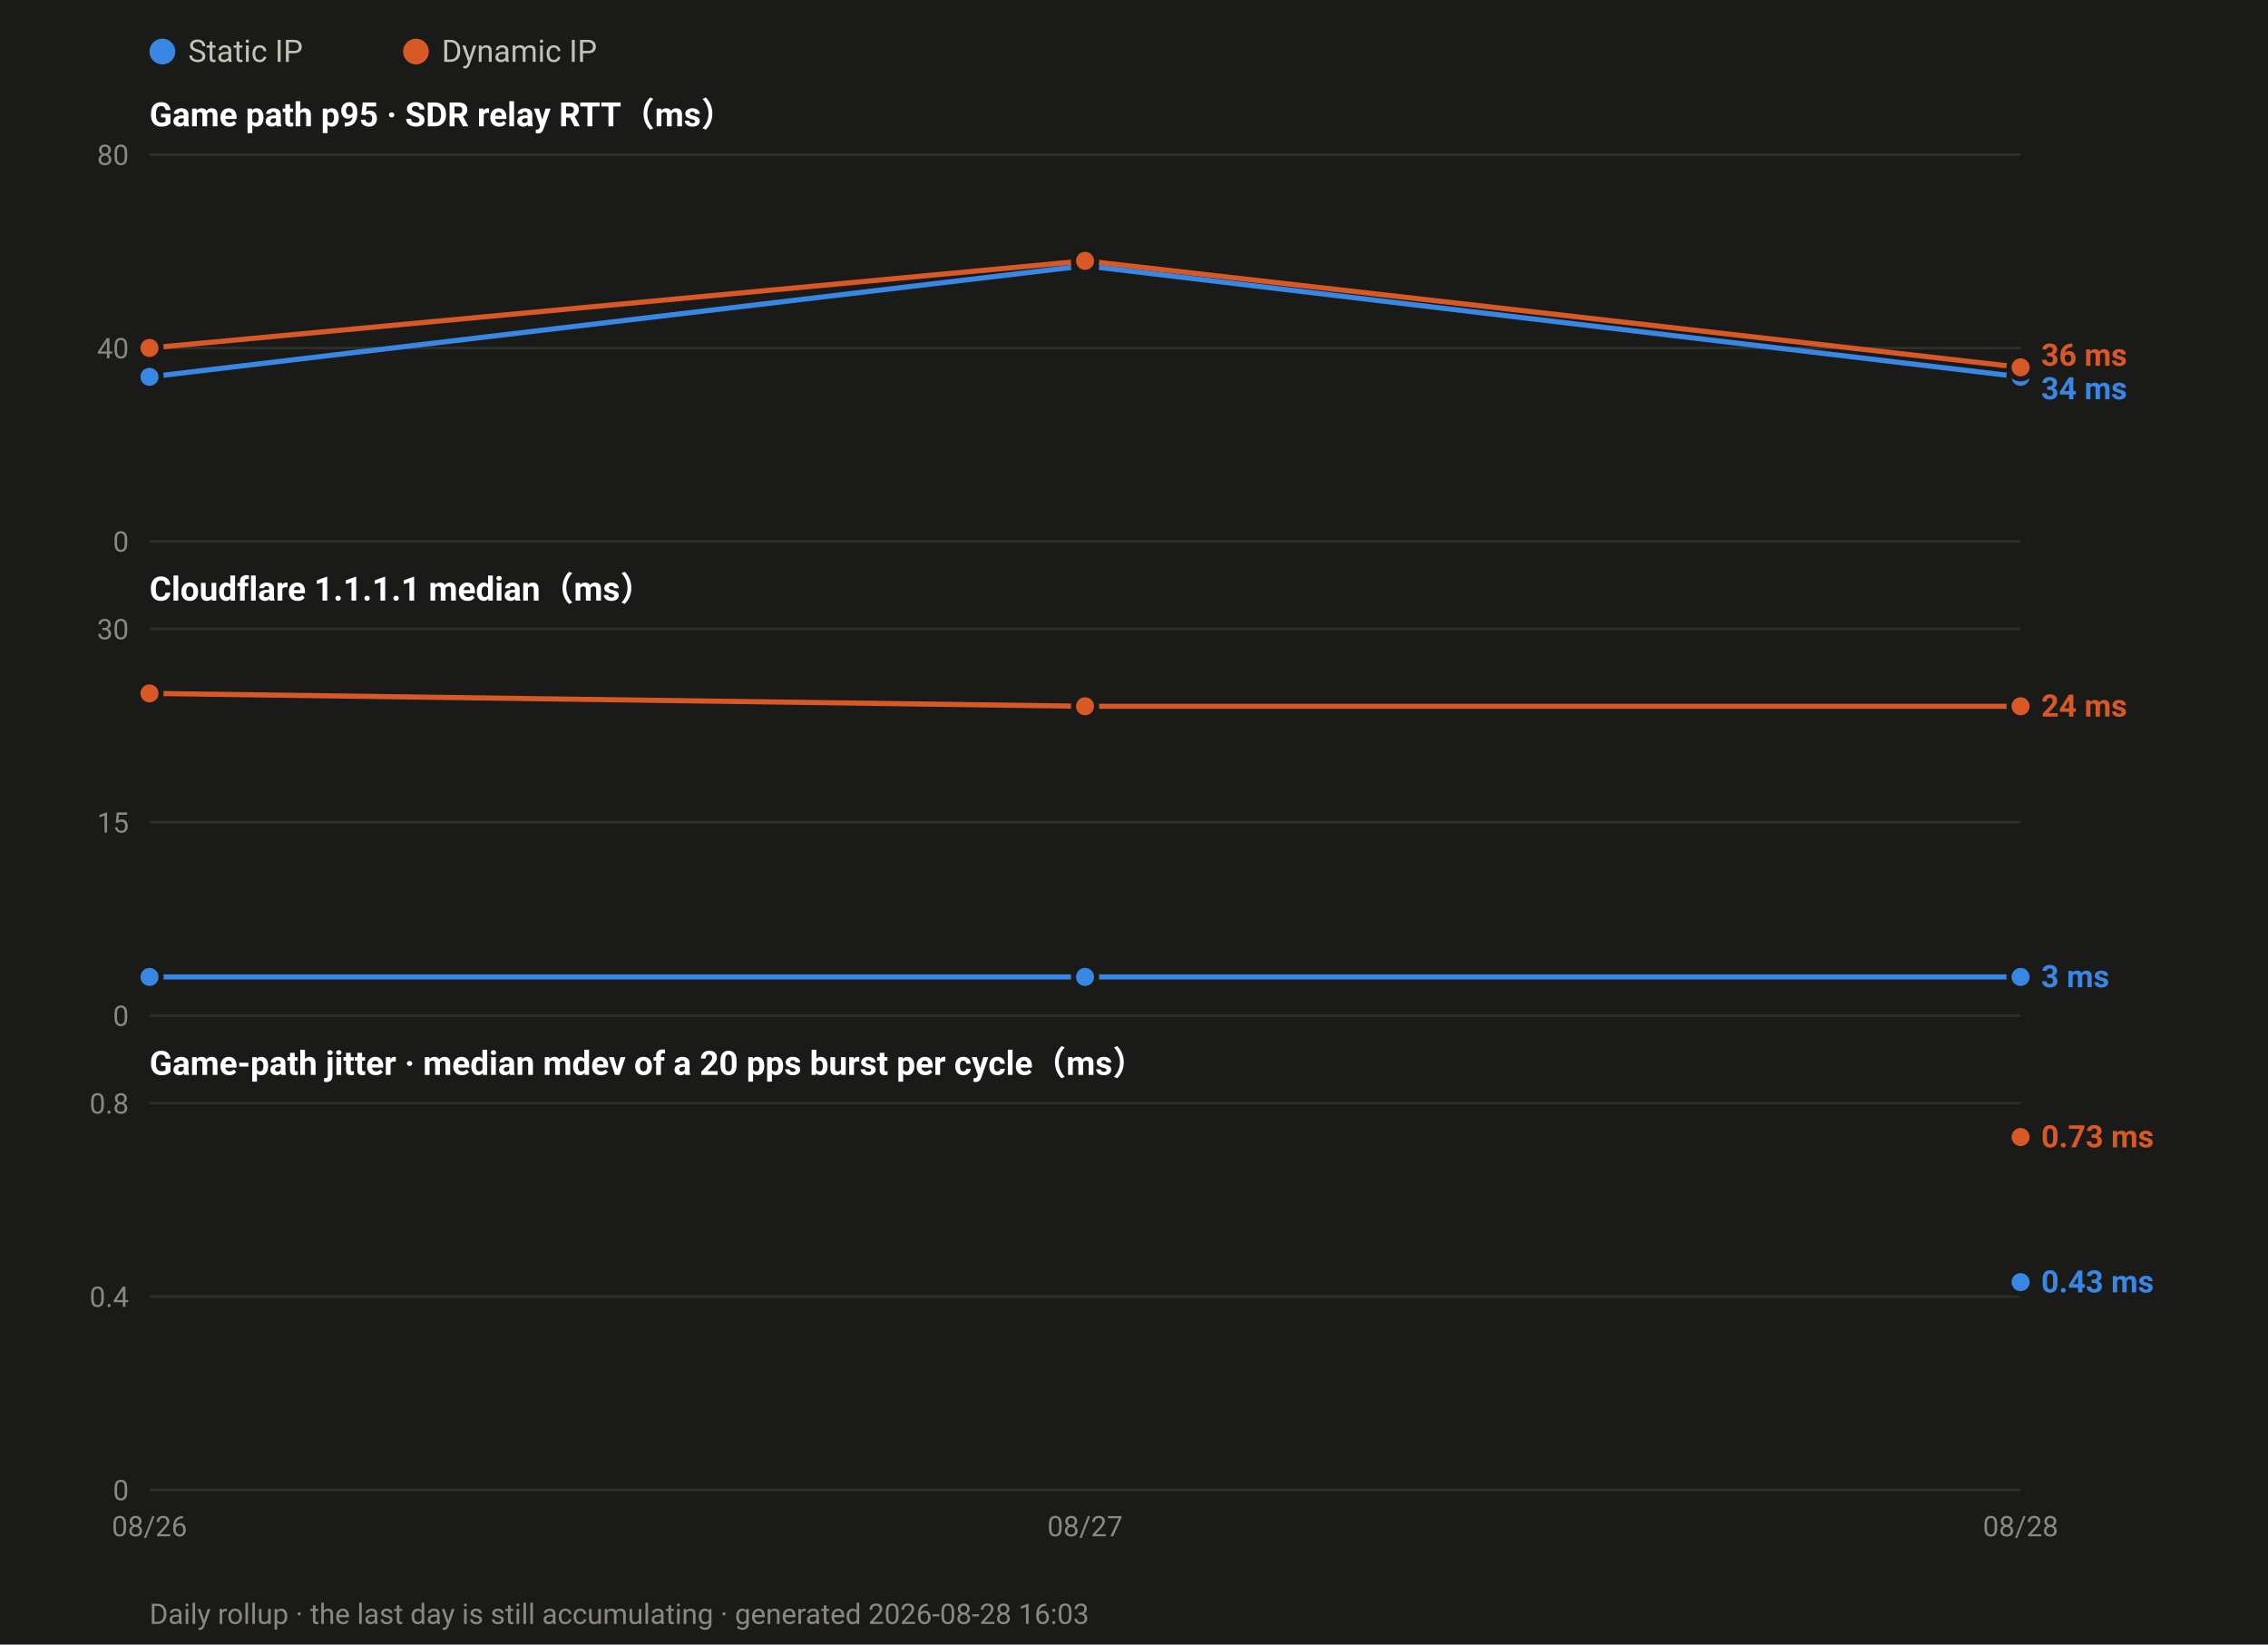
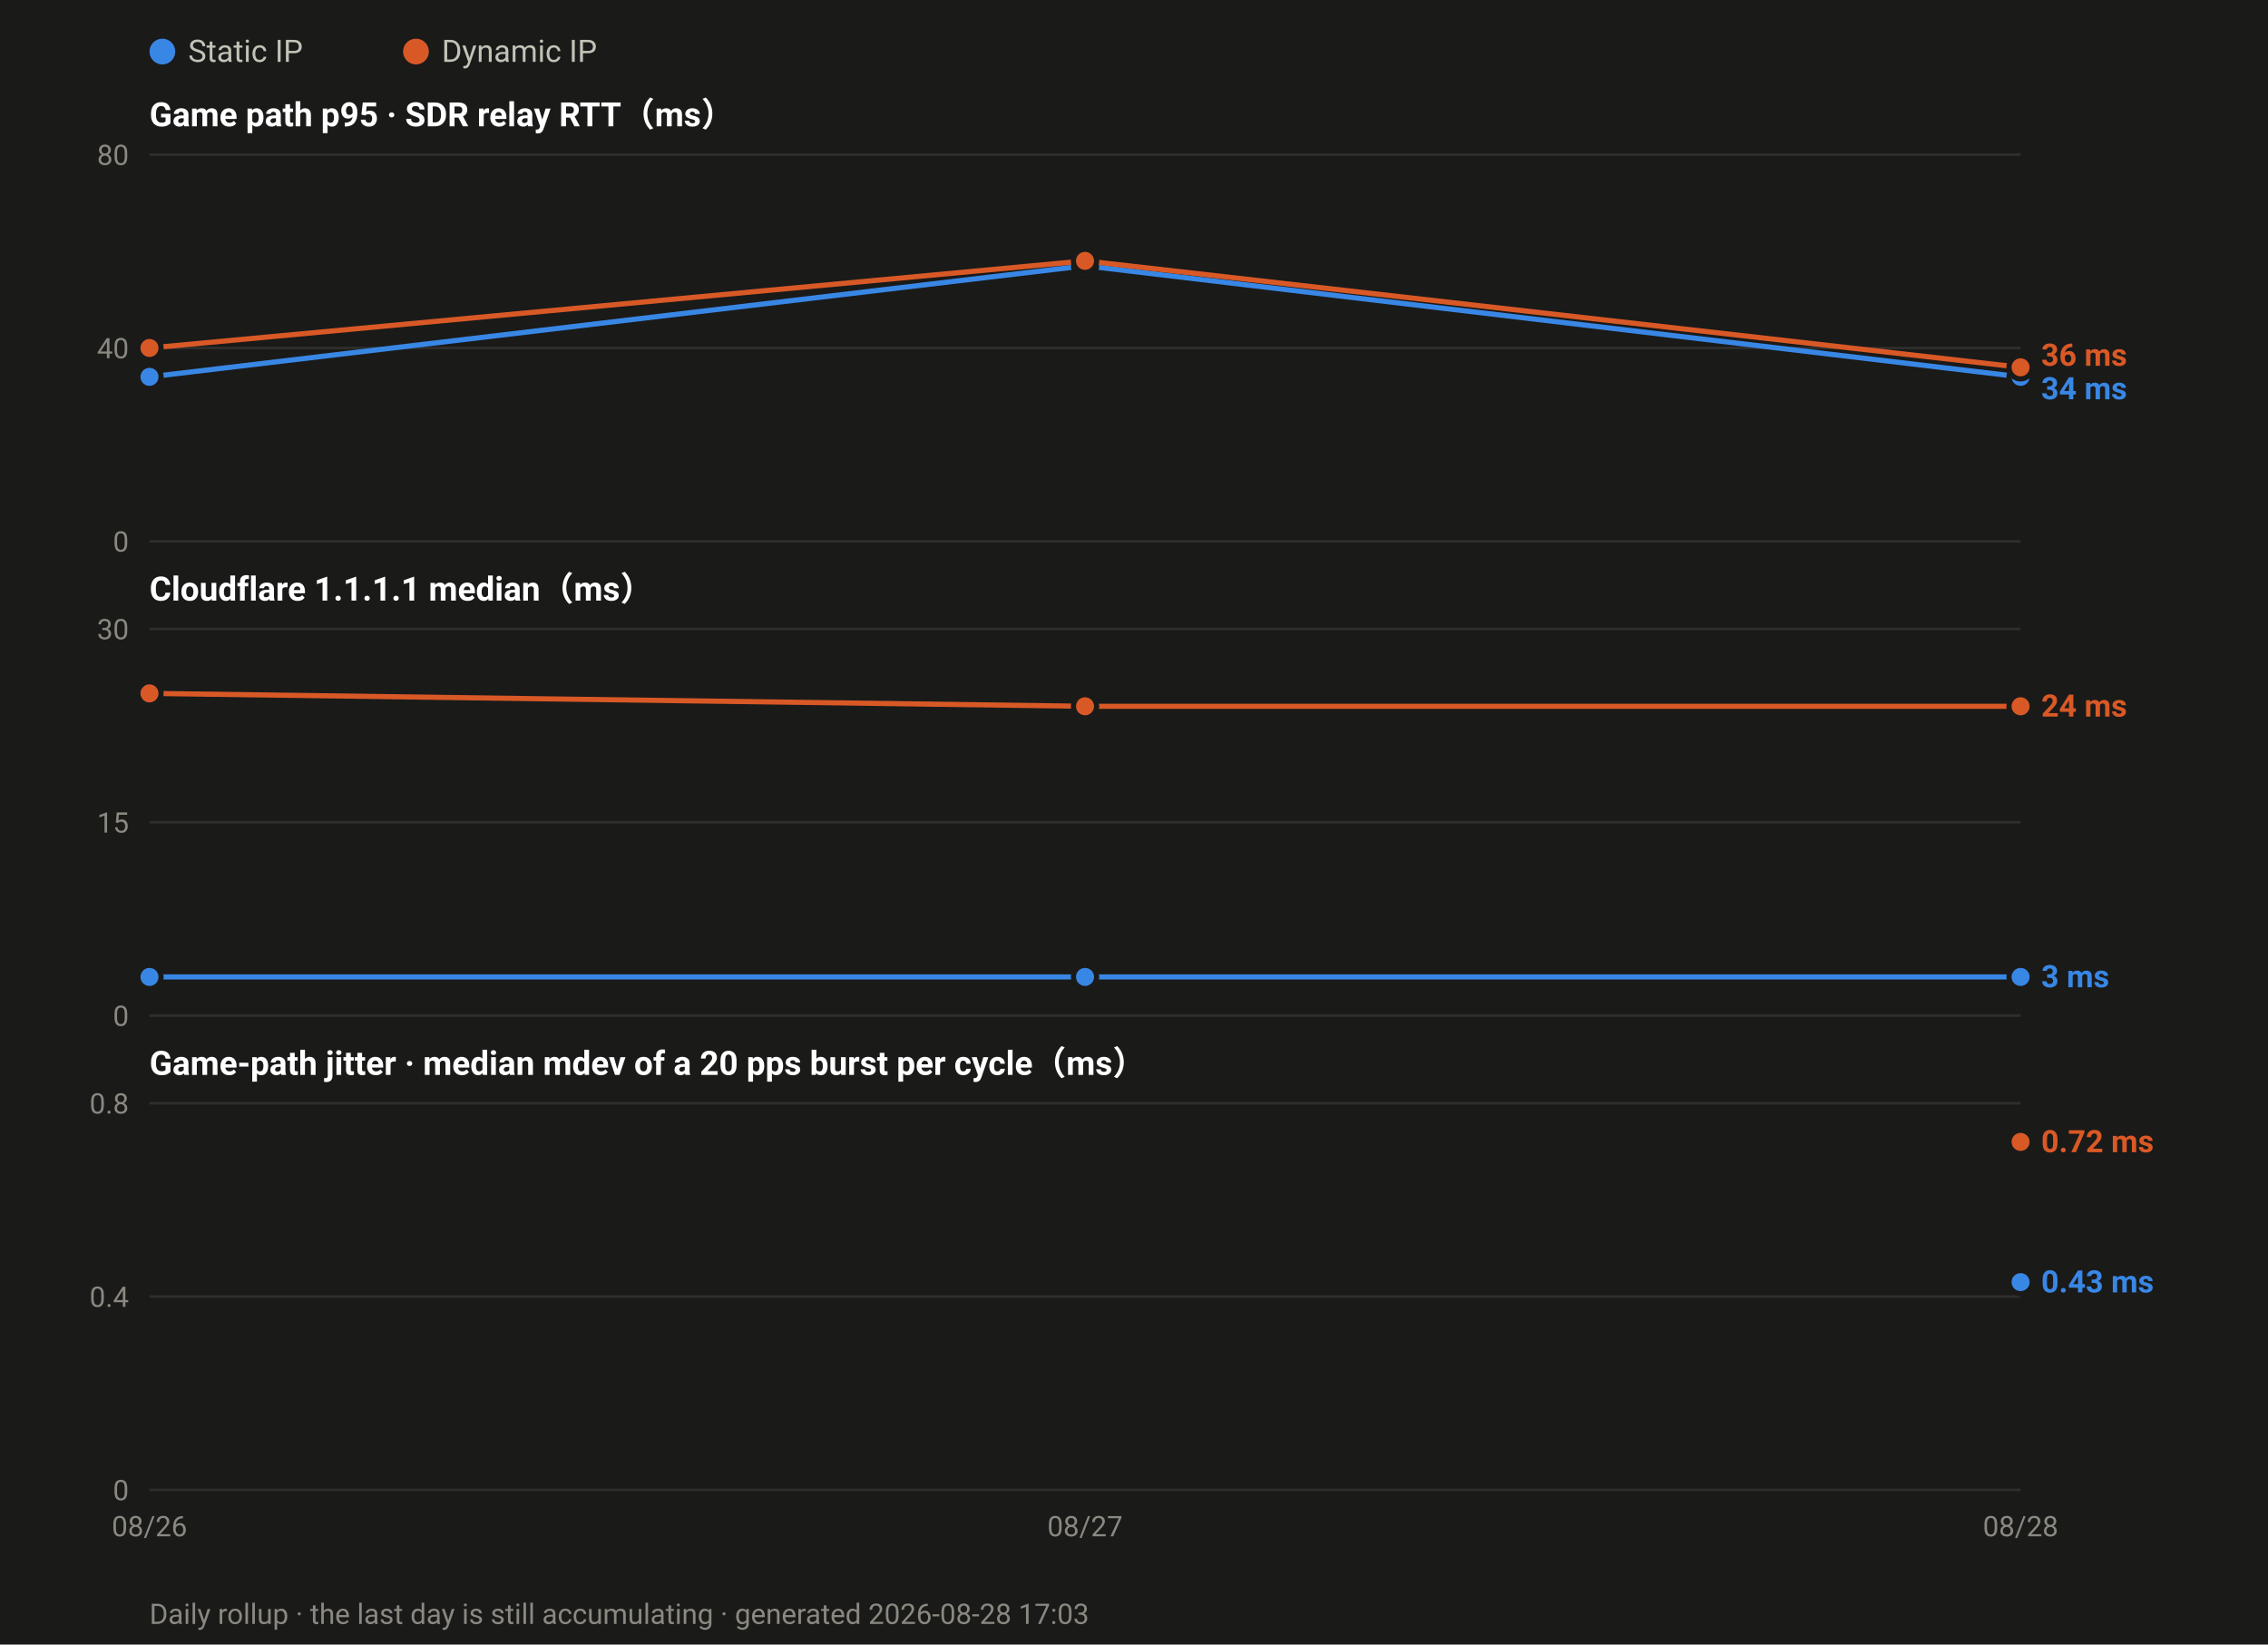
<svg xmlns="http://www.w3.org/2000/svg" width="880" height="638" viewBox="0 0 880 638" font-family="ui-sans-serif,-apple-system,Segoe UI,Roboto,Helvetica,Arial,sans-serif">
  <rect width="880" height="638" fill="#1a1a19" />
  <circle cx="63.0" cy="20" r="5" fill="#3987e5" />
  <text x="73.0" y="24" font-size="12" fill="#c3c2b7">Static IP</text>
  <circle cx="161.4" cy="20" r="5" fill="#d95926" />
  <text x="171.4" y="24" font-size="12" fill="#c3c2b7">Dynamic IP</text>
  <text x="58" y="49.0" font-size="13" font-weight="600" fill="#ffffff">Game path p95 · SDR relay RTT（ms）</text>
  <line x1="58" y1="210.0" x2="784.0" y2="210.0" stroke="#2e2e2c" stroke-width="1" />
  <text x="50" y="214.0" font-size="11" text-anchor="end" fill="#8a8880">0</text>
  <line x1="58" y1="135.0" x2="784.0" y2="135.0" stroke="#2e2e2c" stroke-width="1" />
  <text x="50" y="139.0" font-size="11" text-anchor="end" fill="#8a8880">40</text>
  <line x1="58" y1="60.0" x2="784.0" y2="60.0" stroke="#2e2e2c" stroke-width="1" />
  <text x="50" y="64.0" font-size="11" text-anchor="end" fill="#8a8880">80</text>
  <polyline fill="none" stroke="#3987e5" stroke-width="2" stroke-linejoin="round" points="58.0,146.2 421.0,103.1 784.0,146.2" />
  <circle cx="58.0" cy="146.2" r="4.5" fill="#3987e5" stroke="#1a1a19" stroke-width="2" />
  <circle cx="421.0" cy="103.1" r="4.5" fill="#3987e5" stroke="#1a1a19" stroke-width="2" />
  <circle cx="784.0" cy="146.2" r="4.5" fill="#3987e5" stroke="#1a1a19" stroke-width="2" />
  <polyline fill="none" stroke="#d95926" stroke-width="2" stroke-linejoin="round" points="58.0,135.0 421.0,101.2 784.0,142.5" />
  <circle cx="58.0" cy="135.0" r="4.5" fill="#d95926" stroke="#1a1a19" stroke-width="2" />
  <circle cx="421.0" cy="101.2" r="4.5" fill="#d95926" stroke="#1a1a19" stroke-width="2" />
  <circle cx="784.0" cy="142.5" r="4.5" fill="#d95926" stroke="#1a1a19" stroke-width="2" />
  <text x="792.0" y="141.9" font-size="12" font-weight="600" fill="#d95926">36 ms</text>
  <text x="792.0" y="154.9" font-size="12" font-weight="600" fill="#3987e5">34 ms</text>
  <text x="58" y="233.0" font-size="13" font-weight="600" fill="#ffffff">Cloudflare 1.1.1.1 median（ms）</text>
  <line x1="58" y1="394.0" x2="784.0" y2="394.0" stroke="#2e2e2c" stroke-width="1" />
  <text x="50" y="398.0" font-size="11" text-anchor="end" fill="#8a8880">0</text>
  <line x1="58" y1="319.0" x2="784.0" y2="319.0" stroke="#2e2e2c" stroke-width="1" />
  <text x="50" y="323.0" font-size="11" text-anchor="end" fill="#8a8880">15</text>
  <line x1="58" y1="244.0" x2="784.0" y2="244.0" stroke="#2e2e2c" stroke-width="1" />
  <text x="50" y="248.0" font-size="11" text-anchor="end" fill="#8a8880">30</text>
  <polyline fill="none" stroke="#3987e5" stroke-width="2" stroke-linejoin="round" points="58.0,379.0 421.0,379.0 784.0,379.0" />
  <circle cx="58.0" cy="379.0" r="4.5" fill="#3987e5" stroke="#1a1a19" stroke-width="2" />
  <circle cx="421.0" cy="379.0" r="4.5" fill="#3987e5" stroke="#1a1a19" stroke-width="2" />
  <circle cx="784.0" cy="379.0" r="4.5" fill="#3987e5" stroke="#1a1a19" stroke-width="2" />
  <polyline fill="none" stroke="#d95926" stroke-width="2" stroke-linejoin="round" points="58.0,269.0 421.0,274.0 784.0,274.0" />
  <circle cx="58.0" cy="269.0" r="4.5" fill="#d95926" stroke="#1a1a19" stroke-width="2" />
  <circle cx="421.0" cy="274.0" r="4.5" fill="#d95926" stroke="#1a1a19" stroke-width="2" />
  <circle cx="784.0" cy="274.0" r="4.5" fill="#d95926" stroke="#1a1a19" stroke-width="2" />
  <text x="792.0" y="278.0" font-size="12" font-weight="600" fill="#d95926">24 ms</text>
  <text x="792.0" y="383.0" font-size="12" font-weight="600" fill="#3987e5">3 ms</text>
  <text x="58" y="417.0" font-size="13" font-weight="600" fill="#ffffff">Game-path jitter · median mdev of a 20 pps burst per cycle（ms）</text>
  <line x1="58" y1="578.0" x2="784.0" y2="578.0" stroke="#2e2e2c" stroke-width="1" />
  <text x="50" y="582.0" font-size="11" text-anchor="end" fill="#8a8880">0</text>
  <line x1="58" y1="503.0" x2="784.0" y2="503.0" stroke="#2e2e2c" stroke-width="1" />
  <text x="50" y="507.0" font-size="11" text-anchor="end" fill="#8a8880">0.4</text>
  <line x1="58" y1="428.0" x2="784.0" y2="428.0" stroke="#2e2e2c" stroke-width="1" />
  <text x="50" y="432.0" font-size="11" text-anchor="end" fill="#8a8880">0.8</text>
  <circle cx="784.0" cy="497.4" r="4.5" fill="#3987e5" stroke="#1a1a19" stroke-width="2" />
-   <circle cx="784.0" cy="441.1" r="4.5" fill="#d95926" stroke="#1a1a19" stroke-width="2" />
-   <text x="792.0" y="445.1" font-size="12" font-weight="600" fill="#d95926">0.73 ms</text>
+   <circle cx="784.0" cy="443.0" r="4.5" fill="#d95926" stroke="#1a1a19" stroke-width="2" />
+   <text x="792.0" y="447.0" font-size="12" font-weight="600" fill="#d95926">0.72 ms</text>
  <text x="792.0" y="501.4" font-size="12" font-weight="600" fill="#3987e5">0.43 ms</text>
  <text x="58.0" y="596.0" font-size="11" text-anchor="middle" fill="#8a8880">08/26</text>
  <text x="421.0" y="596.0" font-size="11" text-anchor="middle" fill="#8a8880">08/27</text>
  <text x="784.0" y="596.0" font-size="11" text-anchor="middle" fill="#8a8880">08/28</text>
-   <text x="58" y="630" font-size="11" fill="#8a8880">Daily rollup · the last day is still accumulating · generated 2026-08-28 16:03</text>
+   <text x="58" y="630" font-size="11" fill="#8a8880">Daily rollup · the last day is still accumulating · generated 2026-08-28 17:03</text>
</svg>
